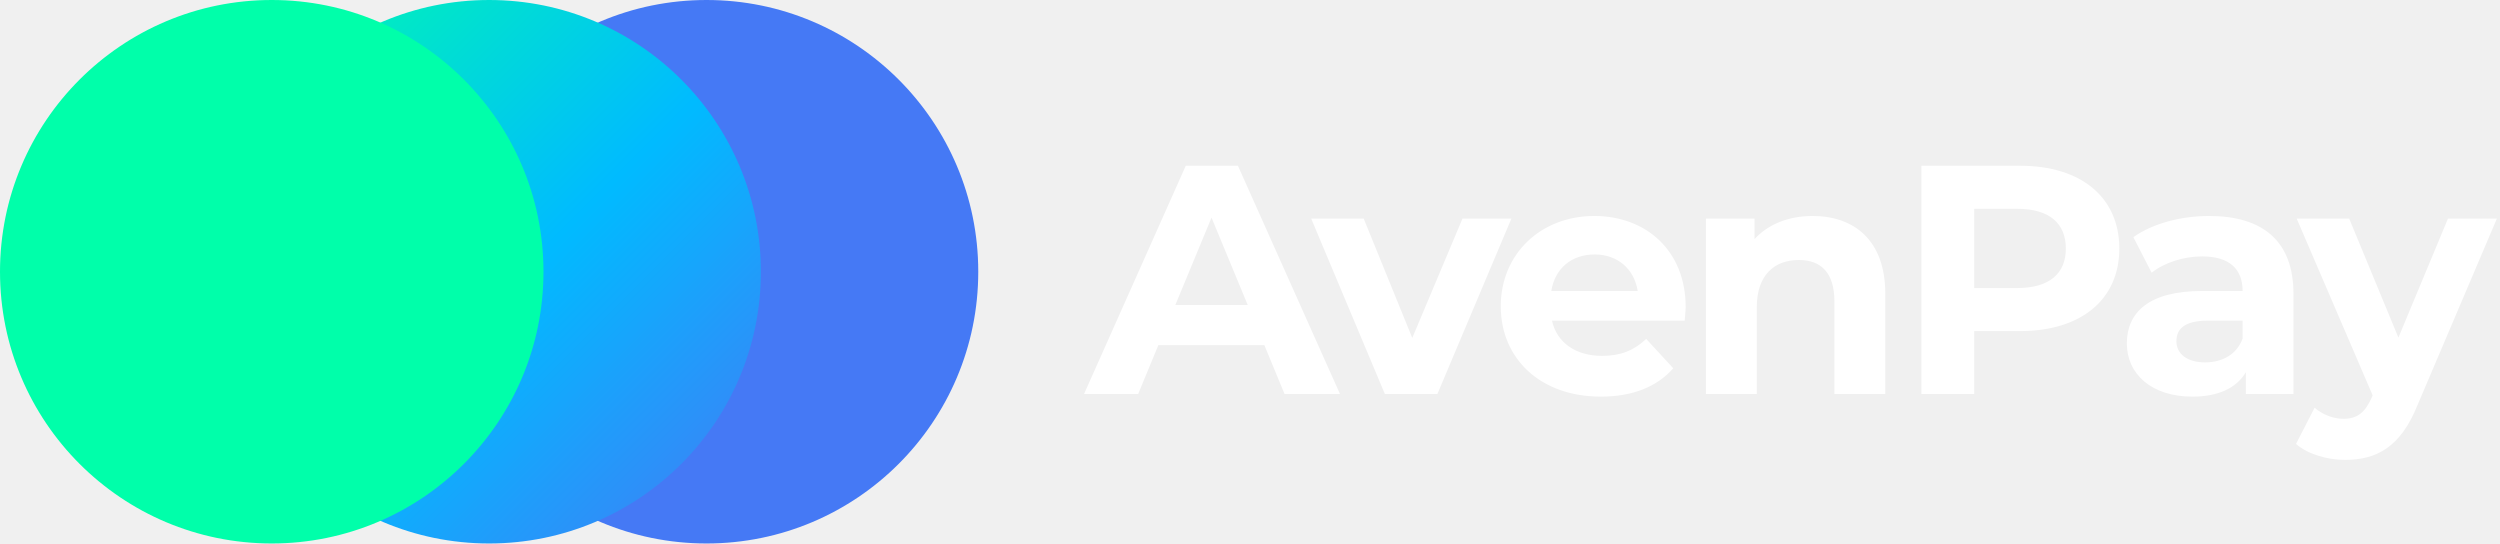
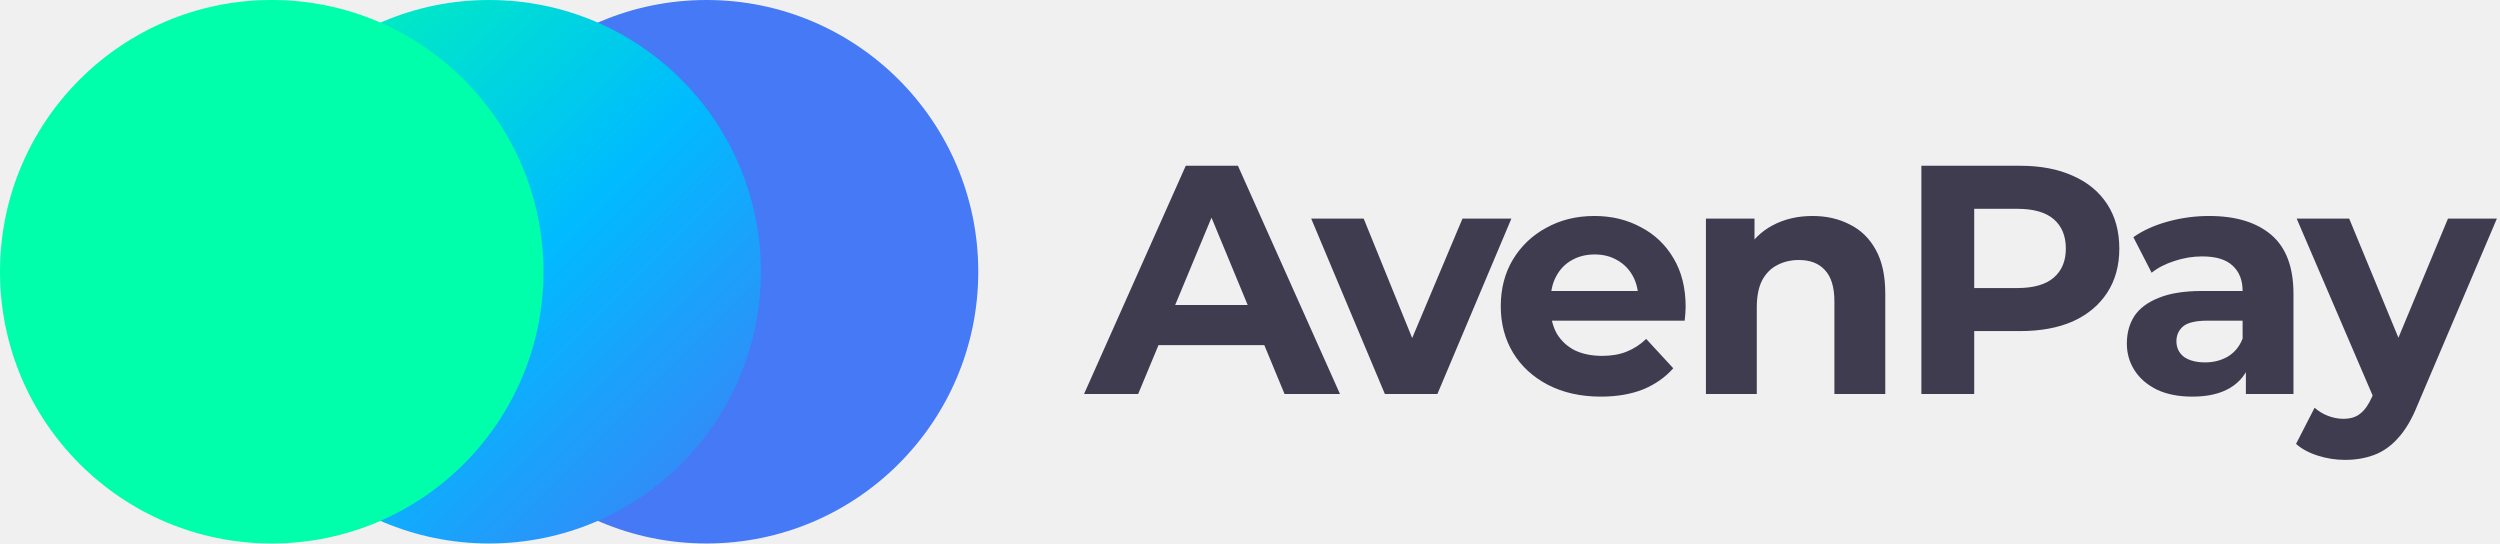
<svg xmlns="http://www.w3.org/2000/svg" width="184" height="40" viewBox="0 0 184 40" fill="none">
-   <path d="M94.544 29H98.624L91.112 12.2H87.272L79.784 29H83.768L85.256 25.4H93.056L94.544 29ZM86.504 22.448L89.168 16.016L91.832 22.448H86.504ZM107.639 16.088L103.943 24.872L100.367 16.088H96.503L101.927 29H105.791L111.239 16.088H107.639ZM124.064 22.592C124.064 18.44 121.136 15.896 117.344 15.896C113.408 15.896 110.456 18.68 110.456 22.544C110.456 26.384 113.36 29.192 117.824 29.192C120.152 29.192 121.952 28.472 123.152 27.104L121.16 24.944C120.272 25.784 119.288 26.192 117.92 26.192C115.952 26.192 114.584 25.208 114.224 23.6H123.992C124.016 23.288 124.064 22.88 124.064 22.592ZM117.368 18.728C119.048 18.728 120.272 19.784 120.536 21.416H114.176C114.44 19.76 115.664 18.728 117.368 18.728ZM133.404 15.896C131.652 15.896 130.14 16.496 129.132 17.6V16.088H125.556V29H129.3V22.616C129.3 20.24 130.596 19.136 132.396 19.136C134.052 19.136 135.012 20.096 135.012 22.184V29H138.756V21.608C138.756 17.672 136.452 15.896 133.404 15.896ZM148.686 12.2H141.414V29H145.302V24.368H148.686C153.174 24.368 155.982 22.04 155.982 18.296C155.982 14.528 153.174 12.2 148.686 12.2ZM148.47 21.2H145.302V15.368H148.47C150.846 15.368 152.046 16.448 152.046 18.296C152.046 20.12 150.846 21.2 148.47 21.2ZM162.584 15.896C160.52 15.896 158.432 16.448 157.016 17.456L158.36 20.072C159.296 19.328 160.712 18.872 162.08 18.872C164.096 18.872 165.056 19.808 165.056 21.416H162.08C158.144 21.416 156.536 23 156.536 25.28C156.536 27.512 158.336 29.192 161.36 29.192C163.256 29.192 164.6 28.568 165.296 27.392V29H168.8V21.632C168.8 17.72 166.52 15.896 162.584 15.896ZM162.296 26.672C160.976 26.672 160.184 26.048 160.184 25.112C160.184 24.248 160.736 23.6 162.488 23.6H165.056V24.92C164.624 26.096 163.544 26.672 162.296 26.672ZM180.171 16.088L176.523 24.848L172.899 16.088H169.035L174.627 29.096L174.579 29.216C174.075 30.368 173.499 30.824 172.467 30.824C171.723 30.824 170.931 30.512 170.355 30.008L168.987 32.672C169.827 33.416 171.267 33.848 172.587 33.848C174.915 33.848 176.691 32.912 177.939 29.792L183.771 16.088H180.171Z" fill="white" />
+   <path d="M79.784 29L87.272 12.2H91.112L98.624 29H94.544L88.4 14.168H89.936L83.768 29H79.784ZM83.528 25.4L84.56 22.448H93.2L94.256 25.4H83.528ZM101.927 29L96.503 16.088H100.367L104.879 27.2H102.959L107.639 16.088H111.239L105.791 29H101.927ZM117.824 29.192C116.352 29.192 115.056 28.904 113.936 28.328C112.832 27.752 111.976 26.968 111.368 25.976C110.76 24.968 110.456 23.824 110.456 22.544C110.456 21.248 110.752 20.104 111.344 19.112C111.952 18.104 112.776 17.32 113.816 16.76C114.856 16.184 116.032 15.896 117.344 15.896C118.608 15.896 119.744 16.168 120.752 16.712C121.776 17.24 122.584 18.008 123.176 19.016C123.768 20.008 124.064 21.2 124.064 22.592C124.064 22.736 124.056 22.904 124.04 23.096C124.024 23.272 124.008 23.44 123.992 23.6H113.504V21.416H122.023L120.584 22.064C120.584 21.392 120.448 20.808 120.176 20.312C119.904 19.816 119.528 19.432 119.048 19.16C118.568 18.872 118.008 18.728 117.368 18.728C116.728 18.728 116.16 18.872 115.664 19.16C115.184 19.432 114.808 19.824 114.536 20.336C114.264 20.832 114.128 21.424 114.128 22.112V22.688C114.128 23.392 114.28 24.016 114.584 24.56C114.904 25.088 115.344 25.496 115.904 25.784C116.48 26.056 117.152 26.192 117.92 26.192C118.608 26.192 119.208 26.088 119.72 25.88C120.248 25.672 120.728 25.36 121.16 24.944L123.152 27.104C122.56 27.776 121.816 28.296 120.92 28.664C120.024 29.016 118.992 29.192 117.824 29.192ZM133.404 15.896C134.428 15.896 135.34 16.104 136.14 16.52C136.956 16.92 137.596 17.544 138.06 18.392C138.524 19.224 138.756 20.296 138.756 21.608V29H135.012V22.184C135.012 21.144 134.78 20.376 134.316 19.88C133.868 19.384 133.228 19.136 132.396 19.136C131.804 19.136 131.268 19.264 130.788 19.52C130.324 19.76 129.956 20.136 129.684 20.648C129.428 21.16 129.3 21.816 129.3 22.616V29H125.556V16.088H129.132V19.664L128.46 18.584C128.924 17.72 129.588 17.056 130.452 16.592C131.316 16.128 132.3 15.896 133.404 15.896ZM141.414 29V12.2H148.686C150.19 12.2 151.486 12.448 152.574 12.944C153.662 13.424 154.502 14.12 155.094 15.032C155.686 15.944 155.982 17.032 155.982 18.296C155.982 19.544 155.686 20.624 155.094 21.536C154.502 22.448 153.662 23.152 152.574 23.648C151.486 24.128 150.19 24.368 148.686 24.368H143.574L145.302 22.616V29H141.414ZM145.302 23.048L143.574 21.2H148.47C149.67 21.2 150.566 20.944 151.158 20.432C151.75 19.92 152.046 19.208 152.046 18.296C152.046 17.368 151.75 16.648 151.158 16.136C150.566 15.624 149.67 15.368 148.47 15.368H143.574L145.302 13.52V23.048ZM165.296 29V26.48L165.056 25.928V21.416C165.056 20.616 164.808 19.992 164.312 19.544C163.832 19.096 163.088 18.872 162.08 18.872C161.392 18.872 160.712 18.984 160.04 19.208C159.384 19.416 158.824 19.704 158.36 20.072L157.016 17.456C157.72 16.96 158.568 16.576 159.56 16.304C160.552 16.032 161.56 15.896 162.584 15.896C164.552 15.896 166.08 16.36 167.168 17.288C168.256 18.216 168.8 19.664 168.8 21.632V29H165.296ZM161.36 29.192C160.352 29.192 159.488 29.024 158.768 28.688C158.048 28.336 157.496 27.864 157.112 27.272C156.728 26.68 156.536 26.016 156.536 25.28C156.536 24.512 156.72 23.84 157.088 23.264C157.472 22.688 158.072 22.24 158.888 21.92C159.704 21.584 160.768 21.416 162.08 21.416H165.512V23.6H162.488C161.608 23.6 161 23.744 160.664 24.032C160.344 24.32 160.184 24.68 160.184 25.112C160.184 25.592 160.368 25.976 160.736 26.264C161.12 26.536 161.64 26.672 162.296 26.672C162.92 26.672 163.48 26.528 163.976 26.24C164.472 25.936 164.832 25.496 165.056 24.92L165.632 26.648C165.36 27.48 164.864 28.112 164.144 28.544C163.424 28.976 162.496 29.192 161.36 29.192ZM172.587 33.848C171.915 33.848 171.251 33.744 170.595 33.536C169.939 33.328 169.403 33.04 168.987 32.672L170.355 30.008C170.643 30.264 170.971 30.464 171.339 30.608C171.723 30.752 172.099 30.824 172.467 30.824C172.995 30.824 173.411 30.696 173.715 30.44C174.035 30.2 174.323 29.792 174.579 29.216L175.251 27.632L175.539 27.224L180.171 16.088H183.771L177.939 29.792C177.523 30.832 177.043 31.648 176.499 32.24C175.971 32.832 175.379 33.248 174.723 33.488C174.083 33.728 173.371 33.848 172.587 33.848ZM174.795 29.504L169.035 16.088H172.899L177.363 26.888L174.795 29.504Z" fill="#141029" fill-opacity="0.8" />
  <rect x="32" width="40" height="40" rx="20" fill="#4579F5" />
  <rect x="16" width="40" height="40" rx="20" fill="url(#paint0_linear_24_80)" />
  <rect width="40" height="40" rx="20" fill="#00FFAA" />
  <defs>
    <linearGradient id="paint0_linear_24_80" x1="-4" y1="20" x2="36" y2="60" gradientUnits="userSpaceOnUse">
      <stop stop-color="#00FFAA" />
      <stop offset="0.531" stop-color="#00BBFF" />
      <stop offset="1" stop-color="#4579F5" />
    </linearGradient>
  </defs>
</svg>
